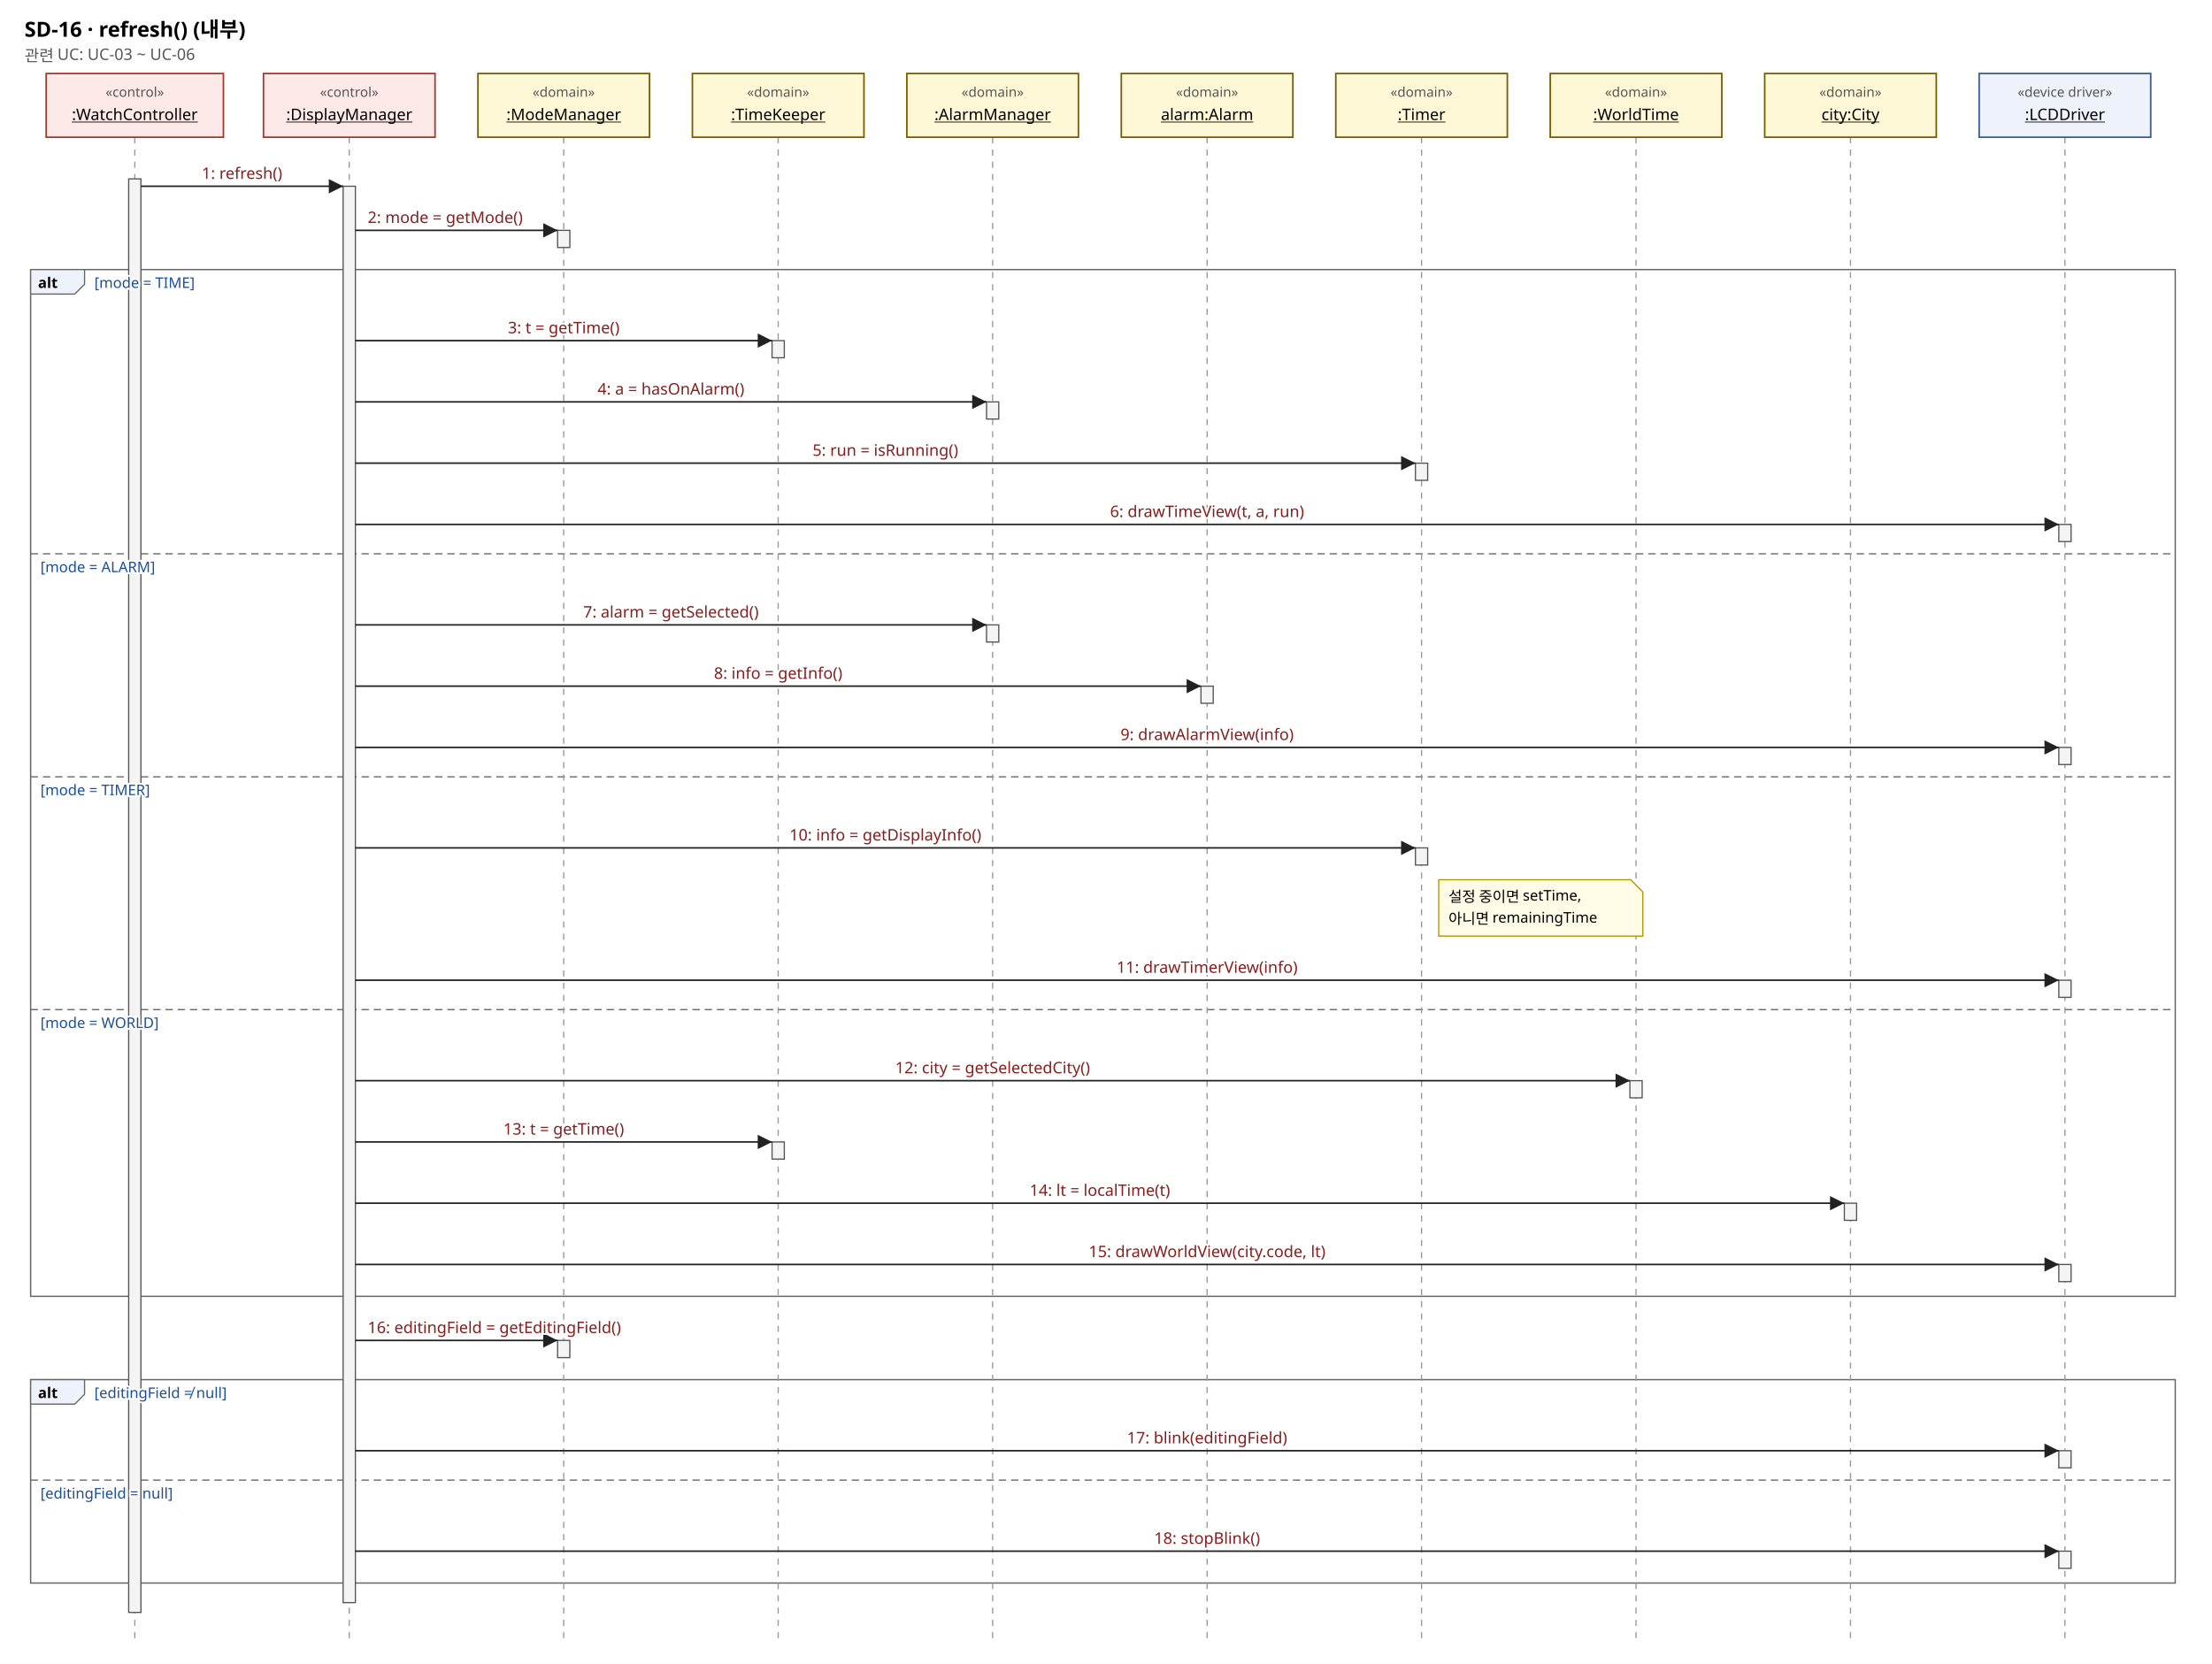
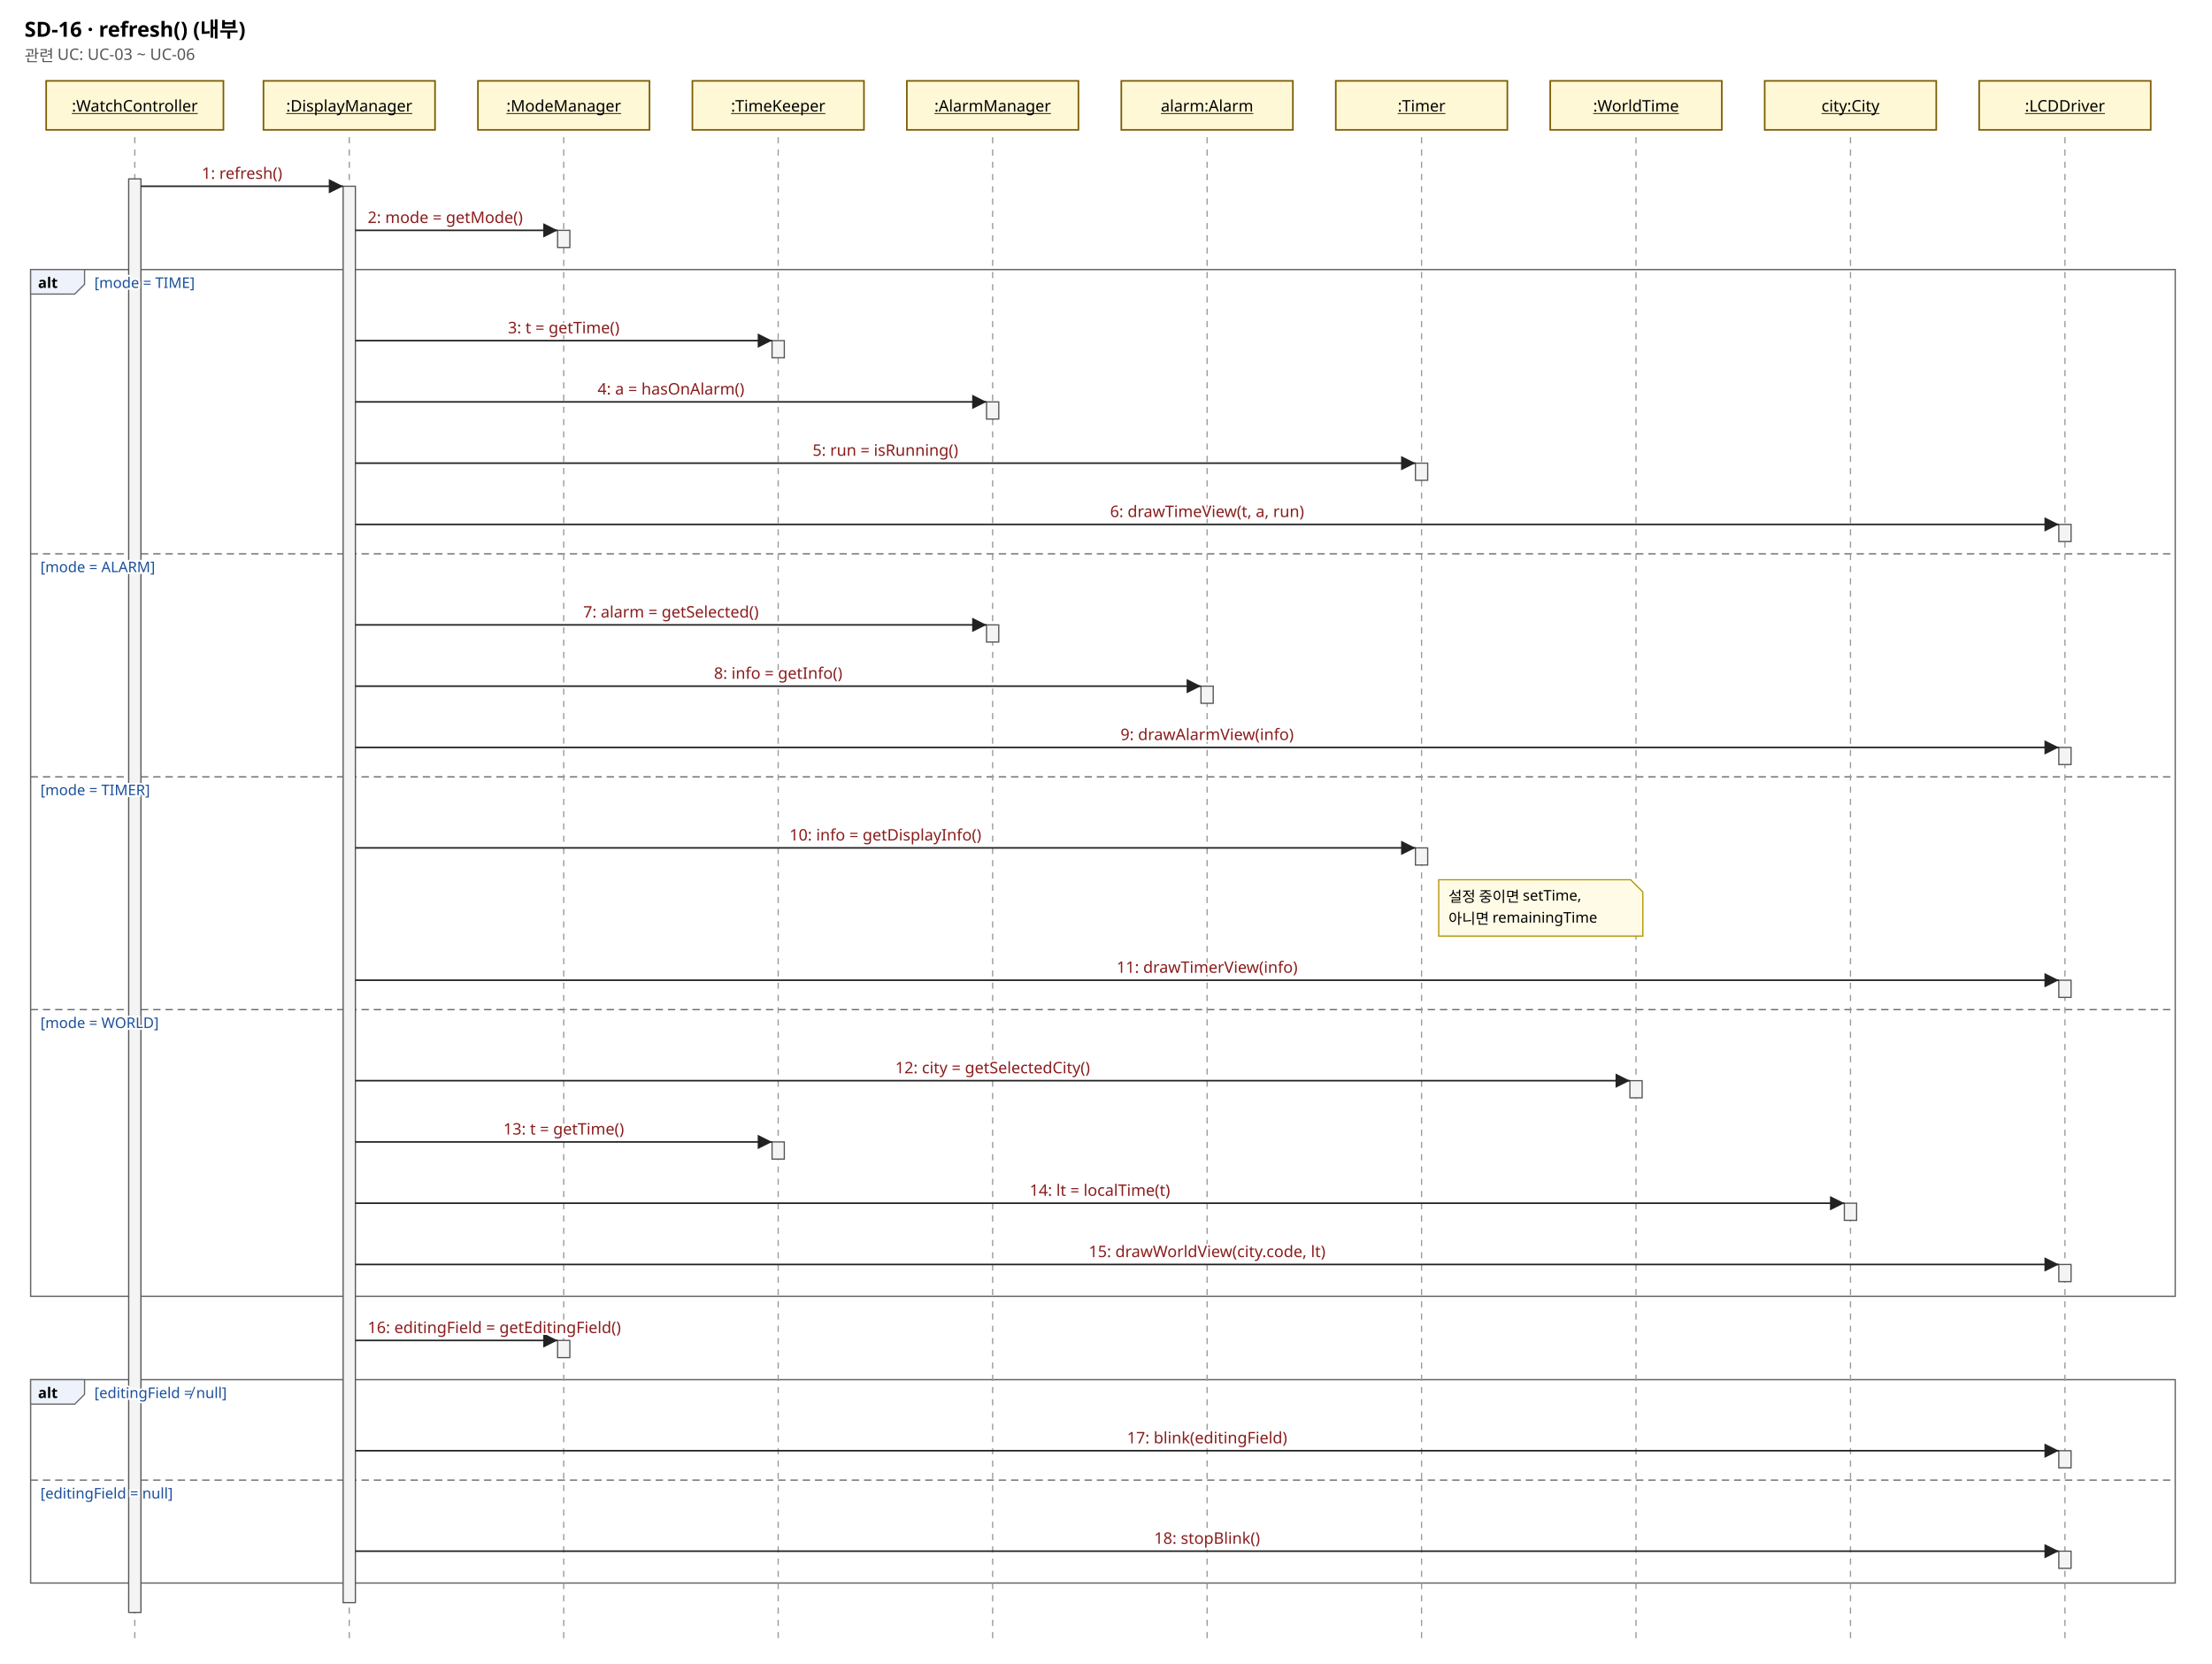
<svg xmlns="http://www.w3.org/2000/svg" width="1805" height="1358" viewBox="0 0 1805 1358" font-family="Malgun Gothic, Apple SD Gothic Neo, Noto Sans KR, WenQuanYi Zen Hei, sans-serif">
  <defs>
    <marker id="f" viewBox="0 0 10 10" refX="10" refY="5" markerWidth="9" markerHeight="9" orient="auto">
      <path d="M0,0 L10,5 L0,10 z" fill="#222" />
    </marker>
  </defs>
  <rect width="1805" height="1358" fill="#fff" />
  <text x="20" y="30" font-size="17" font-weight="bold">SD-16 · refresh()  (내부)</text>
  <text x="20" y="50" font-size="13" fill="#555">관련 UC: UC-03 ~ UC-06</text>
  <rect x="25" y="220" width="1750" height="838" fill="none" stroke="#666" stroke-width="1.1" />
  <path d="M25,220 h44 v12 l-8,8 h-36 z" fill="#eef2fa" stroke="#666" />
  <text x="31" y="235" font-size="12" font-weight="bold">alt</text>
  <line x1="25" y1="452" x2="1775" y2="452" stroke="#666" stroke-dasharray="6 4" />
  <line x1="25" y1="634" x2="1775" y2="634" stroke="#666" stroke-dasharray="6 4" />
  <line x1="25" y1="824" x2="1775" y2="824" stroke="#666" stroke-dasharray="6 4" />
  <rect x="25" y="1126" width="1750" height="166" fill="none" stroke="#666" stroke-width="1.1" />
  <path d="M25,1126 h44 v12 l-8,8 h-36 z" fill="#eef2fa" stroke="#666" />
  <text x="31" y="1141" font-size="12" font-weight="bold">alt</text>
  <line x1="25" y1="1208" x2="1775" y2="1208" stroke="#666" stroke-dasharray="6 4" />
  <line x1="110" y1="112" x2="110" y2="1338" stroke="#999" stroke-dasharray="5 5" />
-   <rect x="37.68" y="60" width="144.64" height="52" fill="#fde9e7" stroke="#a33a2c" stroke-width="1.3" />
-   <text x="110" y="79" text-anchor="middle" font-size="11" fill="#555">«control»</text>
-   <text x="110" y="98" text-anchor="middle" font-size="13" text-decoration="underline">:WatchController</text>
+   <rect x="37.68" y="66" width="144.64" height="40" fill="#fff8d6" stroke="#7a5c00" stroke-width="1.3" />
+   <text x="110" y="91" text-anchor="middle" font-size="13" text-decoration="underline">:WatchController</text>
  <line x1="285" y1="112" x2="285" y2="1338" stroke="#999" stroke-dasharray="5 5" />
-   <rect x="215.0" y="60" width="140" height="52" fill="#fde9e7" stroke="#a33a2c" stroke-width="1.3" />
-   <text x="285" y="79" text-anchor="middle" font-size="11" fill="#555">«control»</text>
-   <text x="285" y="98" text-anchor="middle" font-size="13" text-decoration="underline">:DisplayManager</text>
+   <rect x="215.0" y="66" width="140" height="40" fill="#fff8d6" stroke="#7a5c00" stroke-width="1.3" />
+   <text x="285" y="91" text-anchor="middle" font-size="13" text-decoration="underline">:DisplayManager</text>
  <line x1="460" y1="112" x2="460" y2="1338" stroke="#999" stroke-dasharray="5 5" />
-   <rect x="390.0" y="60" width="140" height="52" fill="#fff8d6" stroke="#7a5c00" stroke-width="1.3" />
-   <text x="460" y="79" text-anchor="middle" font-size="11" fill="#555">«domain»</text>
-   <text x="460" y="98" text-anchor="middle" font-size="13" text-decoration="underline">:ModeManager</text>
+   <rect x="390.0" y="66" width="140" height="40" fill="#fff8d6" stroke="#7a5c00" stroke-width="1.3" />
+   <text x="460" y="91" text-anchor="middle" font-size="13" text-decoration="underline">:ModeManager</text>
  <line x1="635" y1="112" x2="635" y2="1338" stroke="#999" stroke-dasharray="5 5" />
-   <rect x="565.0" y="60" width="140" height="52" fill="#fff8d6" stroke="#7a5c00" stroke-width="1.3" />
-   <text x="635" y="79" text-anchor="middle" font-size="11" fill="#555">«domain»</text>
-   <text x="635" y="98" text-anchor="middle" font-size="13" text-decoration="underline">:TimeKeeper</text>
+   <rect x="565.0" y="66" width="140" height="40" fill="#fff8d6" stroke="#7a5c00" stroke-width="1.3" />
+   <text x="635" y="91" text-anchor="middle" font-size="13" text-decoration="underline">:TimeKeeper</text>
  <line x1="810" y1="112" x2="810" y2="1338" stroke="#999" stroke-dasharray="5 5" />
-   <rect x="740.0" y="60" width="140" height="52" fill="#fff8d6" stroke="#7a5c00" stroke-width="1.3" />
-   <text x="810" y="79" text-anchor="middle" font-size="11" fill="#555">«domain»</text>
-   <text x="810" y="98" text-anchor="middle" font-size="13" text-decoration="underline">:AlarmManager</text>
+   <rect x="740.0" y="66" width="140" height="40" fill="#fff8d6" stroke="#7a5c00" stroke-width="1.3" />
+   <text x="810" y="91" text-anchor="middle" font-size="13" text-decoration="underline">:AlarmManager</text>
  <line x1="985" y1="112" x2="985" y2="1338" stroke="#999" stroke-dasharray="5 5" />
-   <rect x="915.0" y="60" width="140" height="52" fill="#fff8d6" stroke="#7a5c00" stroke-width="1.3" />
-   <text x="985" y="79" text-anchor="middle" font-size="11" fill="#555">«domain»</text>
-   <text x="985" y="98" text-anchor="middle" font-size="13" text-decoration="underline">alarm:Alarm</text>
+   <rect x="915.0" y="66" width="140" height="40" fill="#fff8d6" stroke="#7a5c00" stroke-width="1.3" />
+   <text x="985" y="91" text-anchor="middle" font-size="13" text-decoration="underline">alarm:Alarm</text>
  <line x1="1160" y1="112" x2="1160" y2="1338" stroke="#999" stroke-dasharray="5 5" />
-   <rect x="1090.0" y="60" width="140" height="52" fill="#fff8d6" stroke="#7a5c00" stroke-width="1.3" />
-   <text x="1160" y="79" text-anchor="middle" font-size="11" fill="#555">«domain»</text>
-   <text x="1160" y="98" text-anchor="middle" font-size="13" text-decoration="underline">:Timer</text>
+   <rect x="1090.0" y="66" width="140" height="40" fill="#fff8d6" stroke="#7a5c00" stroke-width="1.3" />
+   <text x="1160" y="91" text-anchor="middle" font-size="13" text-decoration="underline">:Timer</text>
  <line x1="1335" y1="112" x2="1335" y2="1338" stroke="#999" stroke-dasharray="5 5" />
-   <rect x="1265.0" y="60" width="140" height="52" fill="#fff8d6" stroke="#7a5c00" stroke-width="1.3" />
-   <text x="1335" y="79" text-anchor="middle" font-size="11" fill="#555">«domain»</text>
-   <text x="1335" y="98" text-anchor="middle" font-size="13" text-decoration="underline">:WorldTime</text>
+   <rect x="1265.0" y="66" width="140" height="40" fill="#fff8d6" stroke="#7a5c00" stroke-width="1.3" />
+   <text x="1335" y="91" text-anchor="middle" font-size="13" text-decoration="underline">:WorldTime</text>
  <line x1="1510" y1="112" x2="1510" y2="1338" stroke="#999" stroke-dasharray="5 5" />
-   <rect x="1440.0" y="60" width="140" height="52" fill="#fff8d6" stroke="#7a5c00" stroke-width="1.3" />
-   <text x="1510" y="79" text-anchor="middle" font-size="11" fill="#555">«domain»</text>
-   <text x="1510" y="98" text-anchor="middle" font-size="13" text-decoration="underline">city:City</text>
+   <rect x="1440.0" y="66" width="140" height="40" fill="#fff8d6" stroke="#7a5c00" stroke-width="1.3" />
+   <text x="1510" y="91" text-anchor="middle" font-size="13" text-decoration="underline">city:City</text>
  <line x1="1685" y1="112" x2="1685" y2="1338" stroke="#999" stroke-dasharray="5 5" />
-   <rect x="1615.0" y="60" width="140" height="52" fill="#eef2fa" stroke="#3b5b92" stroke-width="1.3" />
-   <text x="1685" y="79" text-anchor="middle" font-size="11" fill="#555">«device driver»</text>
-   <text x="1685" y="98" text-anchor="middle" font-size="13" text-decoration="underline">:LCDDriver</text>
+   <rect x="1615.0" y="66" width="140" height="40" fill="#fff8d6" stroke="#7a5c00" stroke-width="1.3" />
+   <text x="1685" y="91" text-anchor="middle" font-size="13" text-decoration="underline">:LCDDriver</text>
  <rect x="455" y="188" width="10" height="14" fill="#f4f4f4" stroke="#555" />
  <rect x="630" y="278" width="10" height="14" fill="#f4f4f4" stroke="#555" />
  <rect x="805" y="328" width="10" height="14" fill="#f4f4f4" stroke="#555" />
  <rect x="1155" y="378" width="10" height="14" fill="#f4f4f4" stroke="#555" />
  <rect x="1680" y="428" width="10" height="14" fill="#f4f4f4" stroke="#555" />
  <rect x="805" y="510" width="10" height="14" fill="#f4f4f4" stroke="#555" />
  <rect x="980" y="560" width="10" height="14" fill="#f4f4f4" stroke="#555" />
  <rect x="1680" y="610" width="10" height="14" fill="#f4f4f4" stroke="#555" />
  <rect x="1155" y="692" width="10" height="14" fill="#f4f4f4" stroke="#555" />
  <rect x="1680" y="800" width="10" height="14" fill="#f4f4f4" stroke="#555" />
  <rect x="1330" y="882" width="10" height="14" fill="#f4f4f4" stroke="#555" />
  <rect x="630" y="932" width="10" height="14" fill="#f4f4f4" stroke="#555" />
  <rect x="1505" y="982" width="10" height="14" fill="#f4f4f4" stroke="#555" />
  <rect x="1680" y="1032" width="10" height="14" fill="#f4f4f4" stroke="#555" />
  <rect x="455" y="1094" width="10" height="14" fill="#f4f4f4" stroke="#555" />
  <rect x="1680" y="1184" width="10" height="14" fill="#f4f4f4" stroke="#555" />
  <rect x="1680" y="1266" width="10" height="14" fill="#f4f4f4" stroke="#555" />
  <rect x="280" y="152" width="10" height="1156" fill="#f4f4f4" stroke="#555" />
  <rect x="105" y="146" width="10" height="1170" fill="#f4f4f4" stroke="#555" />
  <line x1="115" y1="152" x2="280" y2="152" stroke="#222" stroke-width="1.3" marker-end="url(#f)" />
  <text x="197.5" y="146" text-anchor="middle" font-size="13" fill="#8a1c1c" stroke="#fff" stroke-width="3" paint-order="stroke">1: refresh()</text>
  <line x1="290" y1="188" x2="455" y2="188" stroke="#222" stroke-width="1.3" marker-end="url(#f)" />
  <text x="300" y="182" font-size="13" fill="#8a1c1c" stroke="#fff" stroke-width="3" paint-order="stroke">2: mode = getMode()</text>
  <line x1="290" y1="278" x2="630" y2="278" stroke="#222" stroke-width="1.3" marker-end="url(#f)" />
  <text x="460.0" y="272" text-anchor="middle" font-size="13" fill="#8a1c1c" stroke="#fff" stroke-width="3" paint-order="stroke">3: t = getTime()</text>
  <line x1="290" y1="328" x2="805" y2="328" stroke="#222" stroke-width="1.3" marker-end="url(#f)" />
  <text x="547.5" y="322" text-anchor="middle" font-size="13" fill="#8a1c1c" stroke="#fff" stroke-width="3" paint-order="stroke">4: a = hasOnAlarm()</text>
  <line x1="290" y1="378" x2="1155" y2="378" stroke="#222" stroke-width="1.3" marker-end="url(#f)" />
  <text x="722.5" y="372" text-anchor="middle" font-size="13" fill="#8a1c1c" stroke="#fff" stroke-width="3" paint-order="stroke">5: run = isRunning()</text>
  <line x1="290" y1="428" x2="1680" y2="428" stroke="#222" stroke-width="1.3" marker-end="url(#f)" />
  <text x="985.0" y="422" text-anchor="middle" font-size="13" fill="#8a1c1c" stroke="#fff" stroke-width="3" paint-order="stroke">6: drawTimeView(t, a, run)</text>
  <line x1="290" y1="510" x2="805" y2="510" stroke="#222" stroke-width="1.3" marker-end="url(#f)" />
  <text x="547.5" y="504" text-anchor="middle" font-size="13" fill="#8a1c1c" stroke="#fff" stroke-width="3" paint-order="stroke">7: alarm = getSelected()</text>
  <line x1="290" y1="560" x2="980" y2="560" stroke="#222" stroke-width="1.3" marker-end="url(#f)" />
  <text x="635.0" y="554" text-anchor="middle" font-size="13" fill="#8a1c1c" stroke="#fff" stroke-width="3" paint-order="stroke">8: info = getInfo()</text>
  <line x1="290" y1="610" x2="1680" y2="610" stroke="#222" stroke-width="1.3" marker-end="url(#f)" />
  <text x="985.0" y="604" text-anchor="middle" font-size="13" fill="#8a1c1c" stroke="#fff" stroke-width="3" paint-order="stroke">9: drawAlarmView(info)</text>
  <line x1="290" y1="692" x2="1155" y2="692" stroke="#222" stroke-width="1.3" marker-end="url(#f)" />
  <text x="722.5" y="686" text-anchor="middle" font-size="13" fill="#8a1c1c" stroke="#fff" stroke-width="3" paint-order="stroke">10: info = getDisplayInfo()</text>
  <path d="M1174,718 h156.56 l10,10 v36 h-166.56 z" fill="#fffbe6" stroke="#b39500" />
  <text x="1182" y="736" font-size="12">설정 중이면 setTime,</text>
  <text x="1182" y="754" font-size="12">아니면 remainingTime</text>
  <line x1="290" y1="800" x2="1680" y2="800" stroke="#222" stroke-width="1.3" marker-end="url(#f)" />
  <text x="985.0" y="794" text-anchor="middle" font-size="13" fill="#8a1c1c" stroke="#fff" stroke-width="3" paint-order="stroke">11: drawTimerView(info)</text>
  <line x1="290" y1="882" x2="1330" y2="882" stroke="#222" stroke-width="1.3" marker-end="url(#f)" />
  <text x="810.0" y="876" text-anchor="middle" font-size="13" fill="#8a1c1c" stroke="#fff" stroke-width="3" paint-order="stroke">12: city = getSelectedCity()</text>
  <line x1="290" y1="932" x2="630" y2="932" stroke="#222" stroke-width="1.3" marker-end="url(#f)" />
  <text x="460.0" y="926" text-anchor="middle" font-size="13" fill="#8a1c1c" stroke="#fff" stroke-width="3" paint-order="stroke">13: t = getTime()</text>
  <line x1="290" y1="982" x2="1505" y2="982" stroke="#222" stroke-width="1.3" marker-end="url(#f)" />
  <text x="897.5" y="976" text-anchor="middle" font-size="13" fill="#8a1c1c" stroke="#fff" stroke-width="3" paint-order="stroke">14: lt = localTime(t)</text>
  <line x1="290" y1="1032" x2="1680" y2="1032" stroke="#222" stroke-width="1.3" marker-end="url(#f)" />
  <text x="985.0" y="1026" text-anchor="middle" font-size="13" fill="#8a1c1c" stroke="#fff" stroke-width="3" paint-order="stroke">15: drawWorldView(city.code, lt)</text>
  <line x1="290" y1="1094" x2="455" y2="1094" stroke="#222" stroke-width="1.3" marker-end="url(#f)" />
  <text x="300" y="1088" font-size="13" fill="#8a1c1c" stroke="#fff" stroke-width="3" paint-order="stroke">16: editingField = getEditingField()</text>
  <line x1="290" y1="1184" x2="1680" y2="1184" stroke="#222" stroke-width="1.3" marker-end="url(#f)" />
  <text x="985.0" y="1178" text-anchor="middle" font-size="13" fill="#8a1c1c" stroke="#fff" stroke-width="3" paint-order="stroke">17: blink(editingField)</text>
  <line x1="290" y1="1266" x2="1680" y2="1266" stroke="#222" stroke-width="1.3" marker-end="url(#f)" />
  <text x="985.0" y="1260" text-anchor="middle" font-size="13" fill="#8a1c1c" stroke="#fff" stroke-width="3" paint-order="stroke">18: stopBlink()</text>
  <text x="77" y="235" font-size="12" fill="#1a4f9c" stroke="#fff" stroke-width="3" paint-order="stroke">[mode = TIME]</text>
  <text x="33" y="467" font-size="12" fill="#1a4f9c" stroke="#fff" stroke-width="3" paint-order="stroke">[mode = ALARM]</text>
  <text x="33" y="649" font-size="12" fill="#1a4f9c" stroke="#fff" stroke-width="3" paint-order="stroke">[mode = TIMER]</text>
  <text x="33" y="839" font-size="12" fill="#1a4f9c" stroke="#fff" stroke-width="3" paint-order="stroke">[mode = WORLD]</text>
  <text x="77" y="1141" font-size="12" fill="#1a4f9c" stroke="#fff" stroke-width="3" paint-order="stroke">[editingField ≠ null]</text>
  <text x="33" y="1223" font-size="12" fill="#1a4f9c" stroke="#fff" stroke-width="3" paint-order="stroke">[editingField = null]</text>
</svg>
